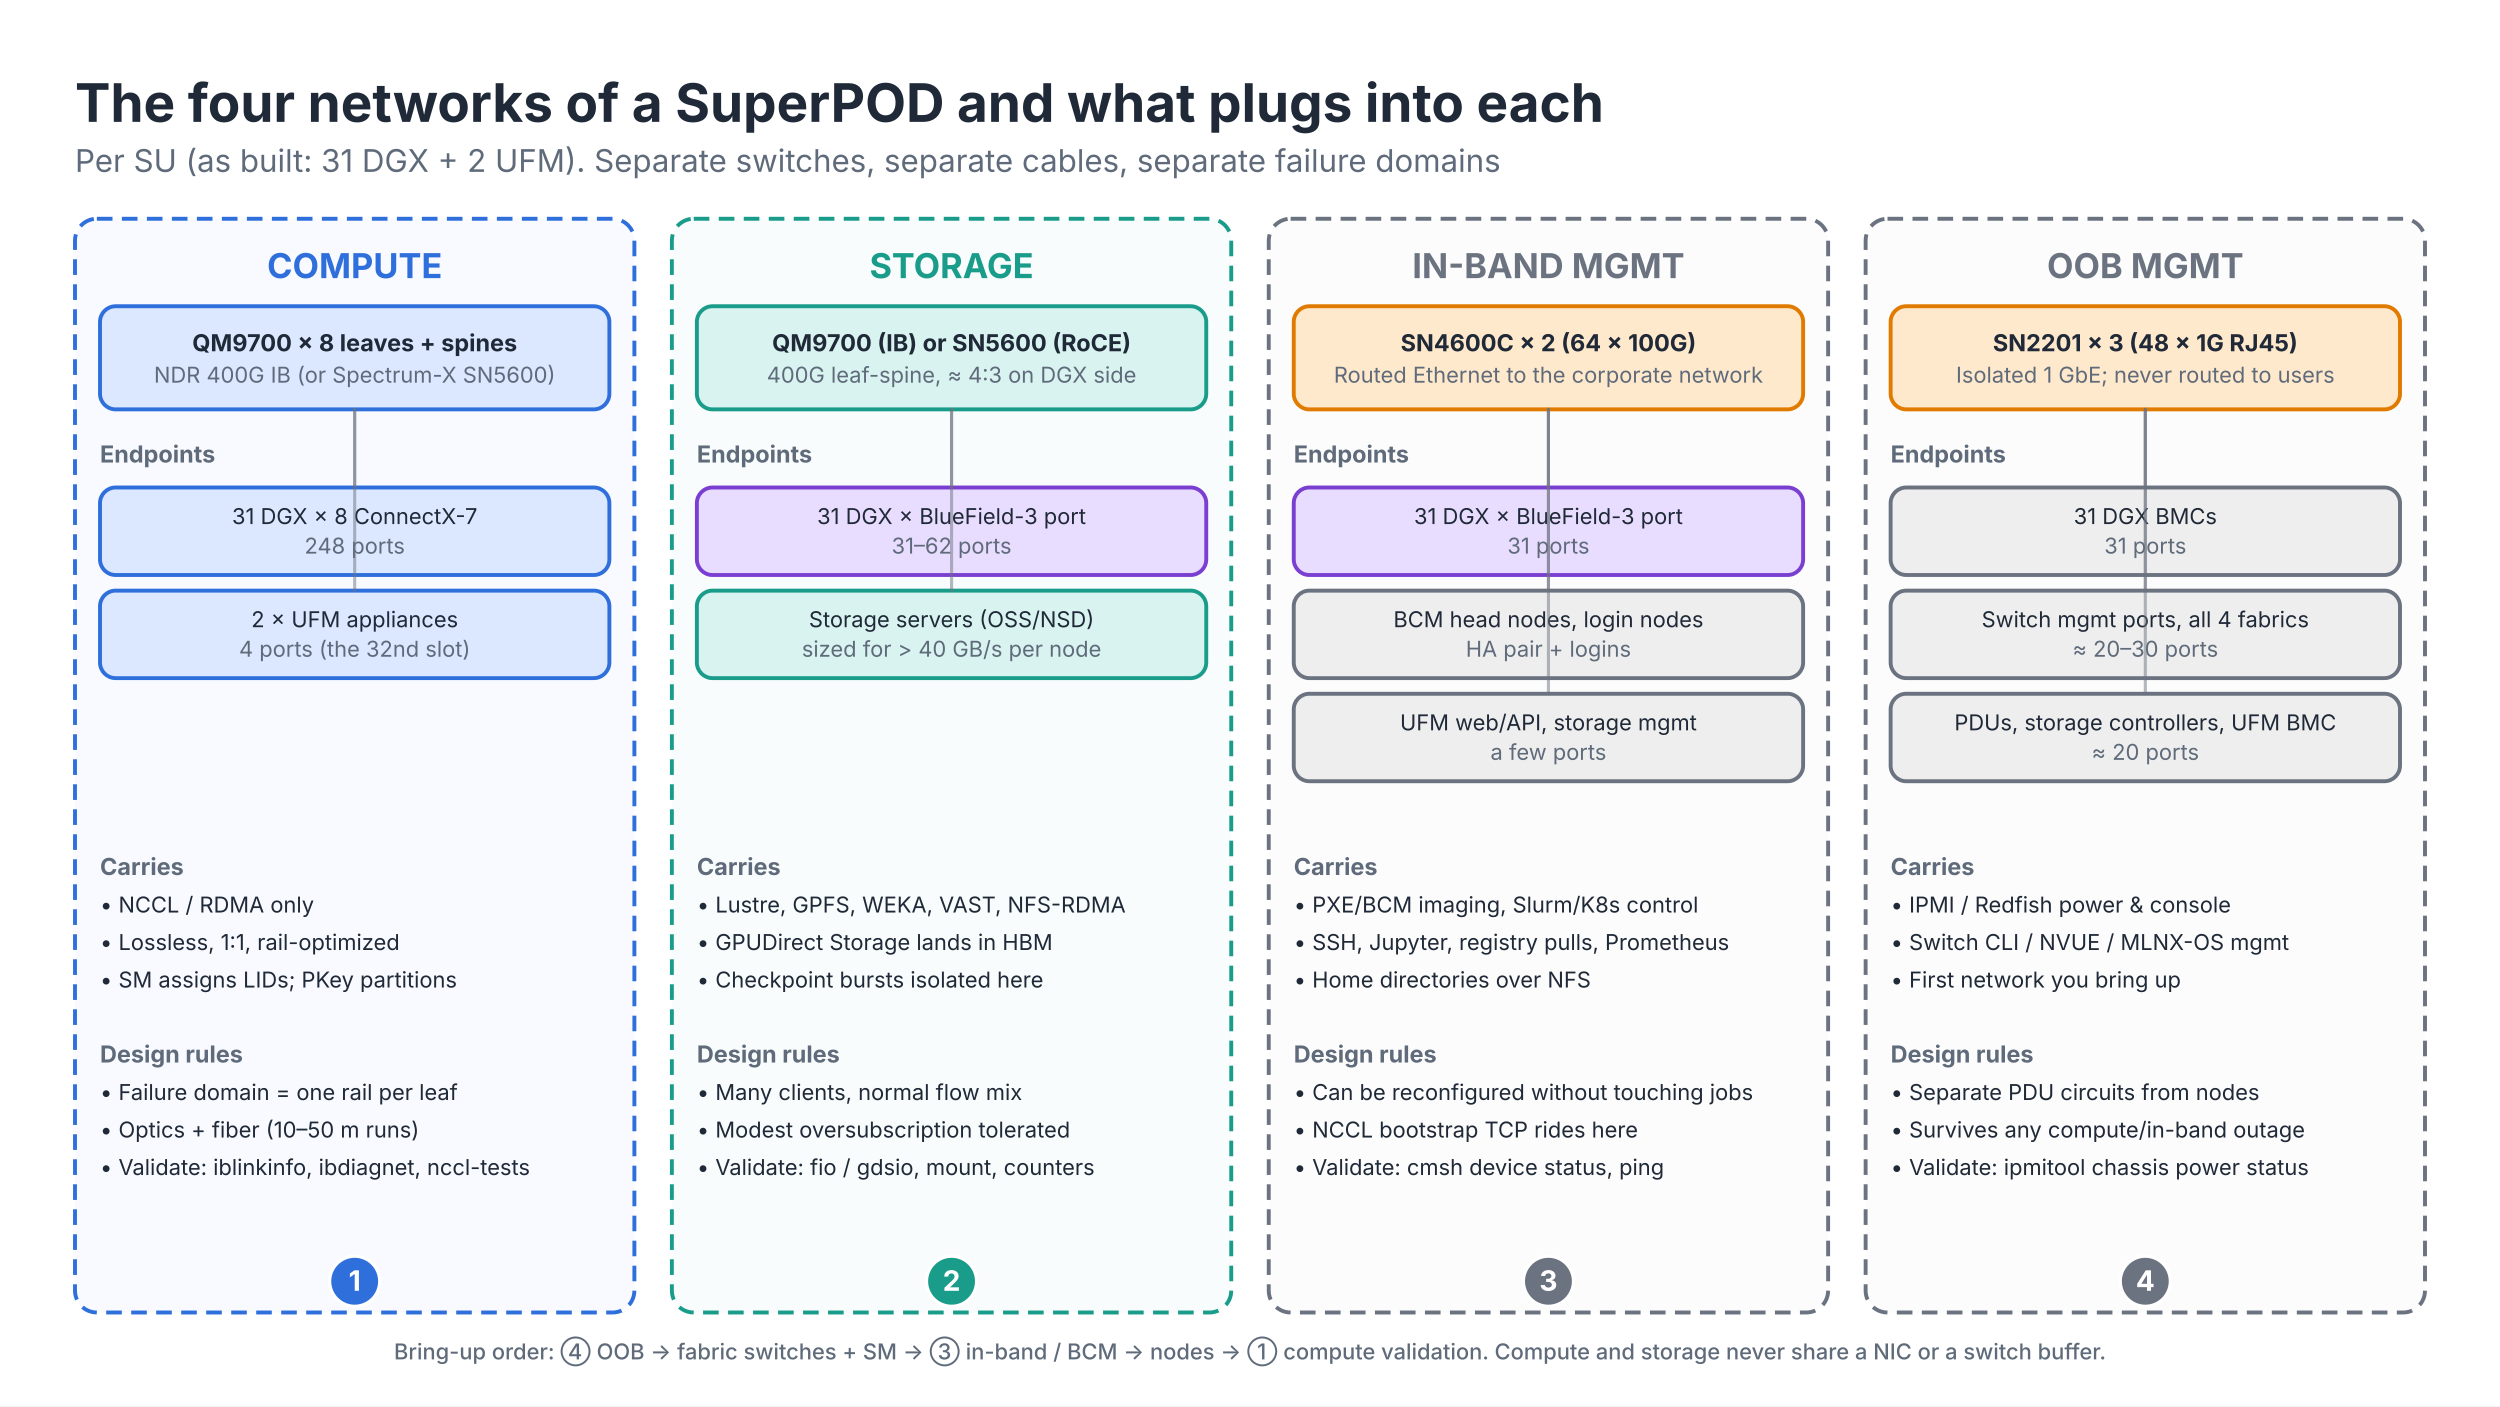
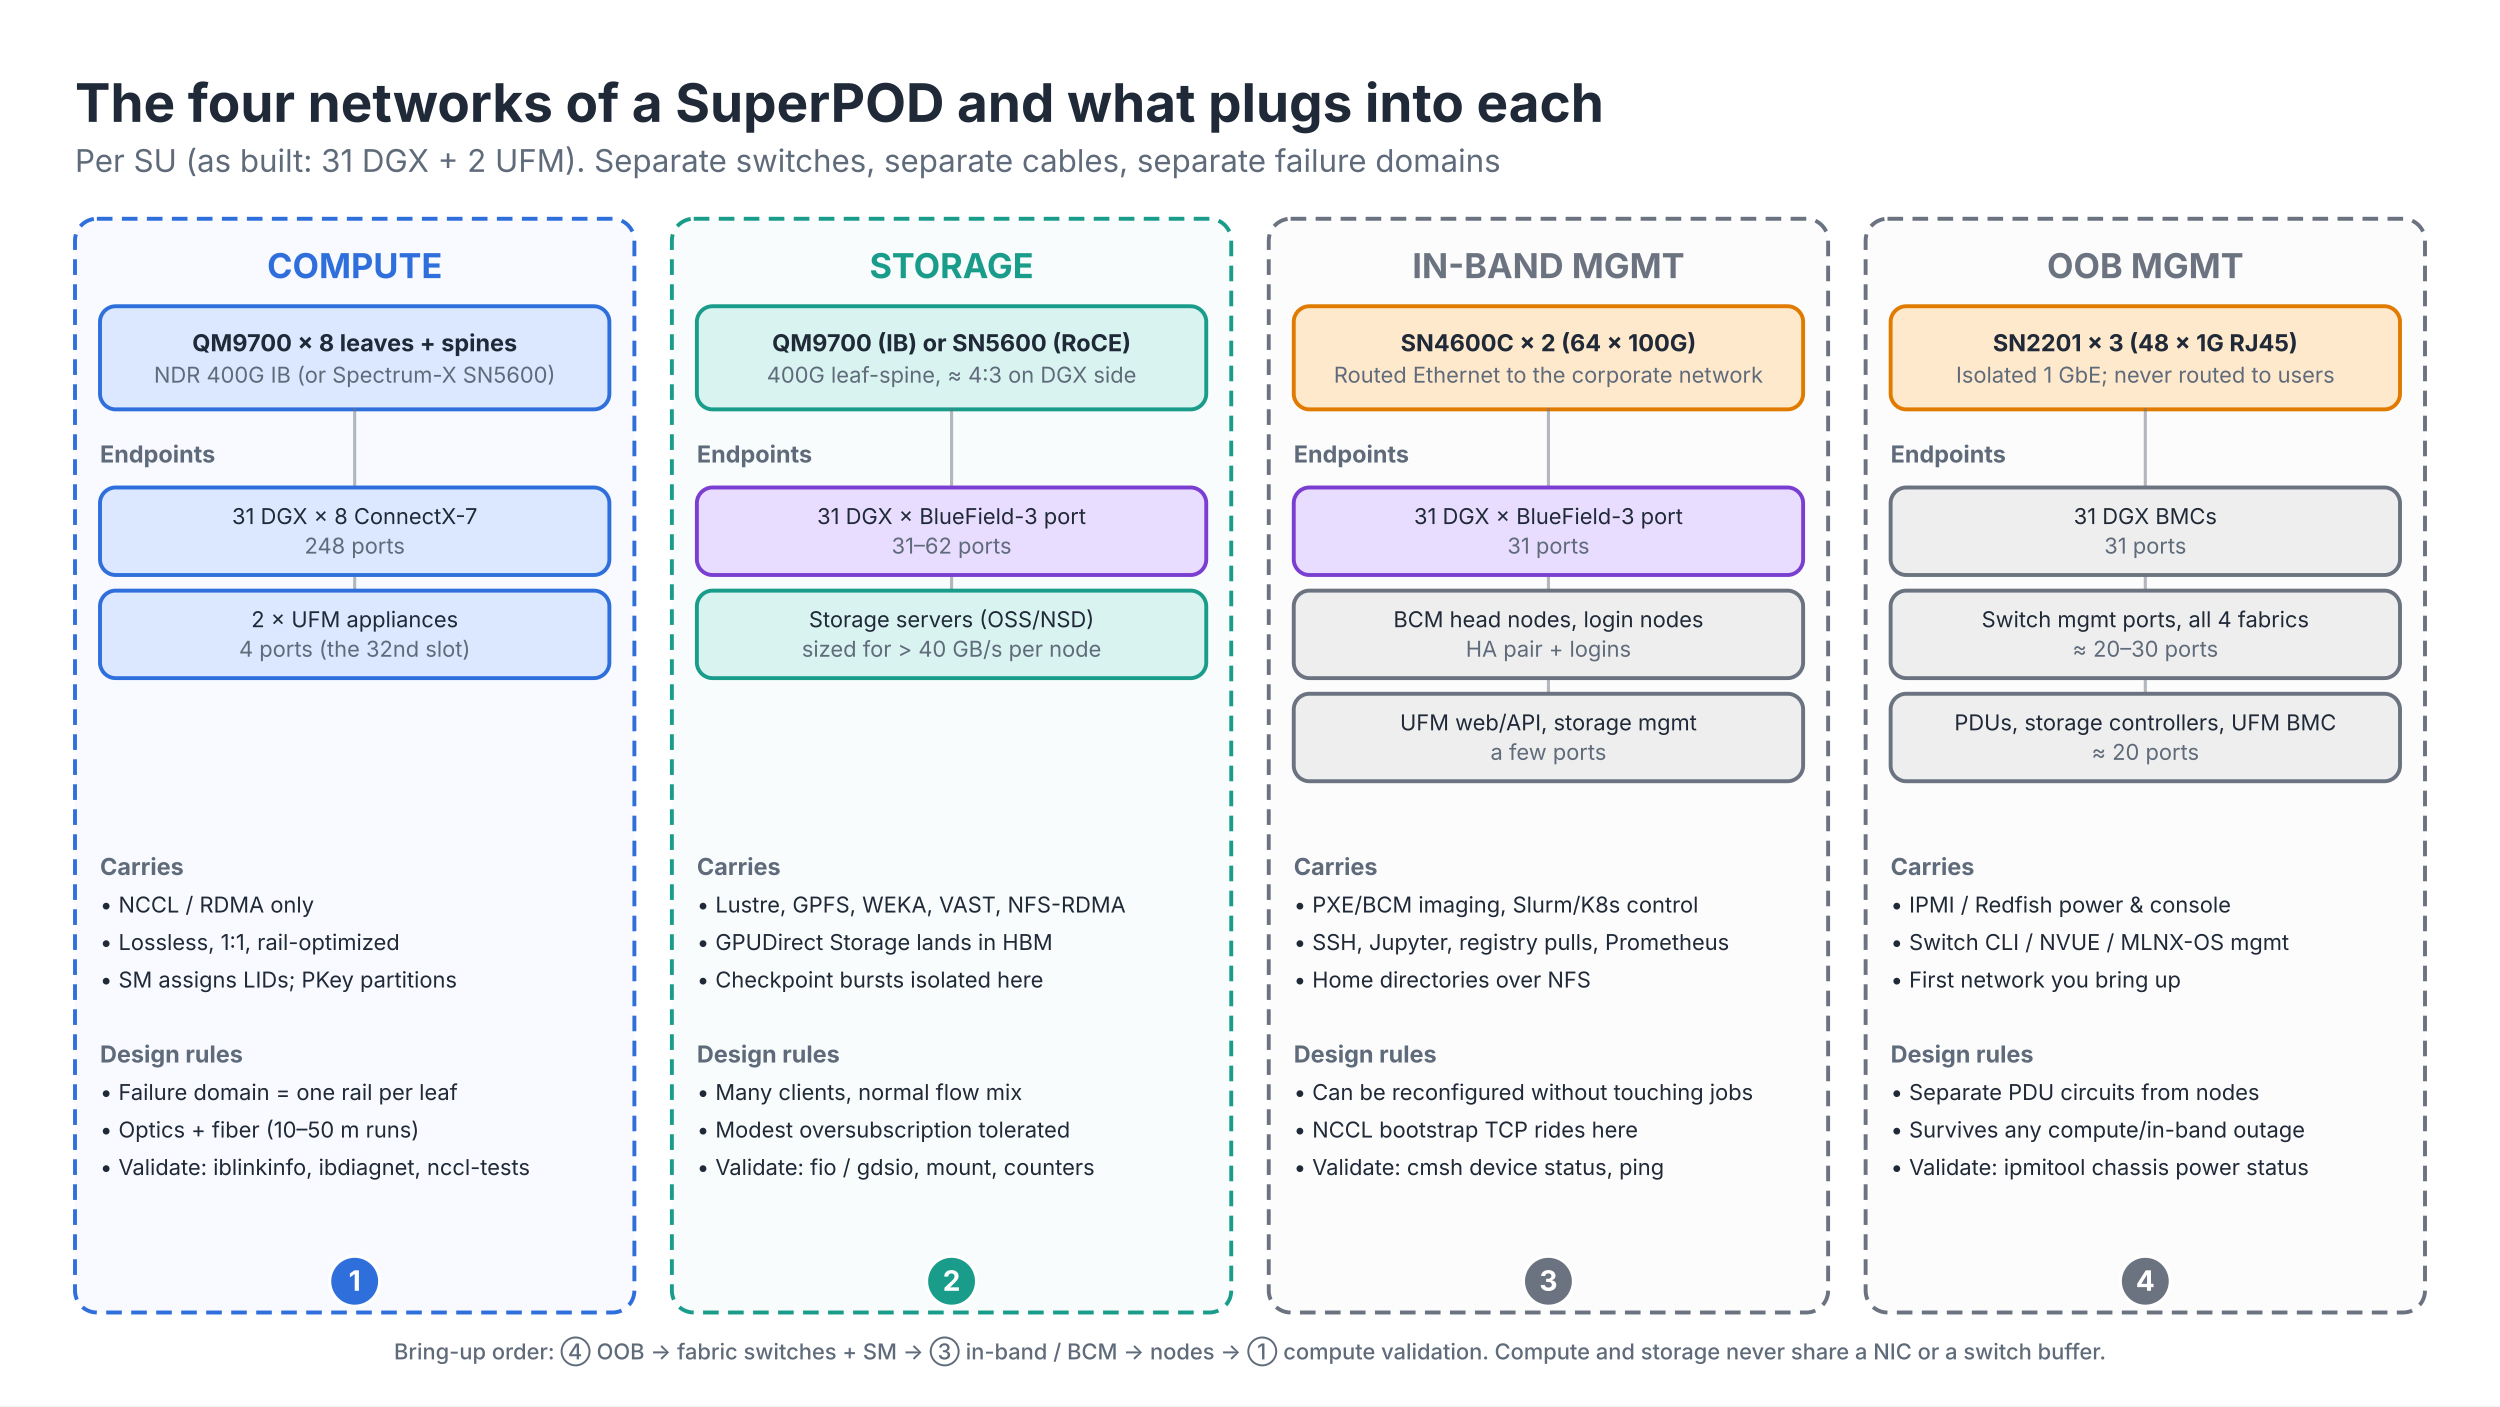
<svg xmlns="http://www.w3.org/2000/svg" viewBox="0 0 1600 900" width="100%" role="img" aria-label="The four networks of a SuperPOD and what plugs into each">
  <defs>
    <marker id="arrow-blue" viewBox="0 0 10 10" refX="9" refY="5" markerWidth="6" markerHeight="6" orient="auto-start-reverse">
      <path d="M0,0 L10,5 L0,10 z" fill="#2f6fdb" />
    </marker>
    <marker id="arrow-orange" viewBox="0 0 10 10" refX="9" refY="5" markerWidth="6" markerHeight="6" orient="auto-start-reverse">
      <path d="M0,0 L10,5 L0,10 z" fill="#e07b00" />
    </marker>
    <marker id="arrow-green" viewBox="0 0 10 10" refX="9" refY="5" markerWidth="6" markerHeight="6" orient="auto-start-reverse">
      <path d="M0,0 L10,5 L0,10 z" fill="#76b900" />
    </marker>
    <marker id="arrow-teal" viewBox="0 0 10 10" refX="9" refY="5" markerWidth="6" markerHeight="6" orient="auto-start-reverse">
      <path d="M0,0 L10,5 L0,10 z" fill="#1a9c8a" />
    </marker>
    <marker id="arrow-gray" viewBox="0 0 10 10" refX="9" refY="5" markerWidth="6" markerHeight="6" orient="auto-start-reverse">
      <path d="M0,0 L10,5 L0,10 z" fill="#6b7280" />
    </marker>
    <marker id="arrow-red" viewBox="0 0 10 10" refX="9" refY="5" markerWidth="6" markerHeight="6" orient="auto-start-reverse">
      <path d="M0,0 L10,5 L0,10 z" fill="#d93025" />
    </marker>
    <marker id="arrow-purple" viewBox="0 0 10 10" refX="9" refY="5" markerWidth="6" markerHeight="6" orient="auto-start-reverse">
      <path d="M0,0 L10,5 L0,10 z" fill="#7a3fd1" />
    </marker>
    <marker id="arrow-dark" viewBox="0 0 10 10" refX="9" refY="5" markerWidth="6" markerHeight="6" orient="auto-start-reverse">
      <path d="M0,0 L10,5 L0,10 z" fill="#1f2937" />
    </marker>
    <marker id="arrow-gold" viewBox="0 0 10 10" refX="9" refY="5" markerWidth="6" markerHeight="6" orient="auto-start-reverse">
      <path d="M0,0 L10,5 L0,10 z" fill="#c9a400" />
    </marker>
  </defs>
  <rect x="0" y="0" width="1600" height="900" fill="#ffffff" />
  <text x="48" y="78" font-family="Inter, 'Segoe UI', Helvetica, Arial, sans-serif" font-size="34" font-weight="700" fill="#1f2937">The four networks of a SuperPOD and what plugs into each</text>
  <text x="48" y="110" font-family="Inter, 'Segoe UI', Helvetica, Arial, sans-serif" font-size="20" fill="#5f6b7a">Per SU (as built: 31 DGX + 2 UFM). Separate switches, separate cables, separate failure domains</text>
  <g>
    <rect x="48" y="140" width="358" height="700" rx="14" fill="#dbe8ff" fill-opacity="0.18" stroke="#2f6fdb" stroke-width="2.5" stroke-dasharray="10 6" />
  </g>
  <text x="227.0" y="178.0" font-family="Inter, 'Segoe UI', Helvetica, Arial, sans-serif" font-size="22" font-weight="700" fill="#2f6fdb" text-anchor="middle">COMPUTE</text>
  <g>
    <rect x="64" y="196" width="326" height="66" rx="10" fill="#dbe8ff" stroke="#2f6fdb" stroke-width="2.5" />
    <text x="227.0" y="224.8" font-family="Inter, 'Segoe UI', Helvetica, Arial, sans-serif" font-size="15" font-weight="700" fill="#1f2937" text-anchor="middle">QM9700 × 8 leaves + spines</text>
    <text x="227.0" y="244.9" font-family="Inter, 'Segoe UI', Helvetica, Arial, sans-serif" font-size="14" fill="#5f6b7a" text-anchor="middle">NDR 400G IB (or Spectrum-X SN5600)</text>
  </g>
  <text x="64.0" y="296.0" font-family="Inter, 'Segoe UI', Helvetica, Arial, sans-serif" font-size="15" font-weight="700" fill="#5f6b7a" text-anchor="start">Endpoints</text>
+   <path d="M227.0,378.0 L227.0,262.0" fill="none" stroke="#6b7280" stroke-width="2" stroke-linecap="round" stroke-linejoin="round" opacity="0.5" />
  <g>
    <rect x="64" y="312" width="326" height="56" rx="10" fill="#dbe8ff" stroke="#2f6fdb" stroke-width="2.5" />
    <text x="227.0" y="335.4" font-family="Inter, 'Segoe UI', Helvetica, Arial, sans-serif" font-size="14" font-weight="400" fill="#1f2937" text-anchor="middle">31 DGX × 8 ConnectX-7</text>
    <text x="227.0" y="354.3" font-family="Inter, 'Segoe UI', Helvetica, Arial, sans-serif" font-size="14" fill="#5f6b7a" text-anchor="middle">248 ports</text>
  </g>
-   <path d="M227.0,312.0 L227.0,262.0" fill="none" stroke="#6b7280" stroke-width="2" stroke-linecap="round" stroke-linejoin="round" opacity="0.5" />
  <g>
    <rect x="64" y="378" width="326" height="56" rx="10" fill="#dbe8ff" stroke="#2f6fdb" stroke-width="2.5" />
    <text x="227.0" y="401.4" font-family="Inter, 'Segoe UI', Helvetica, Arial, sans-serif" font-size="14" font-weight="400" fill="#1f2937" text-anchor="middle">2 × UFM appliances</text>
    <text x="227.0" y="420.3" font-family="Inter, 'Segoe UI', Helvetica, Arial, sans-serif" font-size="14" fill="#5f6b7a" text-anchor="middle">4 ports (the 32nd slot)</text>
  </g>
-   <path d="M227.0,378.0 L227.0,262.0" fill="none" stroke="#6b7280" stroke-width="2" stroke-linecap="round" stroke-linejoin="round" opacity="0.5" />
  <text x="64.0" y="560.0" font-family="Inter, 'Segoe UI', Helvetica, Arial, sans-serif" font-size="15" font-weight="700" fill="#5f6b7a" text-anchor="start">Carries</text>
  <text x="64.0" y="584.0" font-family="Inter, 'Segoe UI', Helvetica, Arial, sans-serif" font-size="14" font-weight="400" fill="#1f2937" text-anchor="start">• NCCL / RDMA only</text>
  <text x="64.0" y="608.0" font-family="Inter, 'Segoe UI', Helvetica, Arial, sans-serif" font-size="14" font-weight="400" fill="#1f2937" text-anchor="start">• Lossless, 1:1, rail-optimized</text>
  <text x="64.0" y="632.0" font-family="Inter, 'Segoe UI', Helvetica, Arial, sans-serif" font-size="14" font-weight="400" fill="#1f2937" text-anchor="start">• SM assigns LIDs; PKey partitions</text>
  <text x="64.0" y="680.0" font-family="Inter, 'Segoe UI', Helvetica, Arial, sans-serif" font-size="15" font-weight="700" fill="#5f6b7a" text-anchor="start">Design rules</text>
  <text x="64.0" y="704.0" font-family="Inter, 'Segoe UI', Helvetica, Arial, sans-serif" font-size="14" font-weight="400" fill="#1f2937" text-anchor="start">• Failure domain = one rail per leaf</text>
  <text x="64.0" y="728.0" font-family="Inter, 'Segoe UI', Helvetica, Arial, sans-serif" font-size="14" font-weight="400" fill="#1f2937" text-anchor="start">• Optics + fiber (10–50 m runs)</text>
  <text x="64.0" y="752.0" font-family="Inter, 'Segoe UI', Helvetica, Arial, sans-serif" font-size="14" font-weight="400" fill="#1f2937" text-anchor="start">• Validate: iblinkinfo, ibdiagnet, nccl-tests</text>
  <g>
    <circle cx="227.0" cy="820.0" r="16" fill="#2f6fdb" stroke="#ffffff" stroke-width="2" />
    <text x="227.0" y="826.1" font-family="Inter, 'Segoe UI', Helvetica, Arial, sans-serif" font-size="18" font-weight="700" fill="#ffffff" text-anchor="middle">1</text>
  </g>
  <g>
    <rect x="430" y="140" width="358" height="700" rx="14" fill="#d9f3f0" fill-opacity="0.18" stroke="#1a9c8a" stroke-width="2.5" stroke-dasharray="10 6" />
  </g>
  <text x="609.0" y="178.0" font-family="Inter, 'Segoe UI', Helvetica, Arial, sans-serif" font-size="22" font-weight="700" fill="#1a9c8a" text-anchor="middle">STORAGE</text>
  <g>
    <rect x="446" y="196" width="326" height="66" rx="10" fill="#d9f3f0" stroke="#1a9c8a" stroke-width="2.5" />
    <text x="609.0" y="224.8" font-family="Inter, 'Segoe UI', Helvetica, Arial, sans-serif" font-size="15" font-weight="700" fill="#1f2937" text-anchor="middle">QM9700 (IB) or SN5600 (RoCE)</text>
    <text x="609.0" y="244.9" font-family="Inter, 'Segoe UI', Helvetica, Arial, sans-serif" font-size="14" fill="#5f6b7a" text-anchor="middle">400G leaf-spine, ≈ 4:3 on DGX side</text>
  </g>
  <text x="446.0" y="296.0" font-family="Inter, 'Segoe UI', Helvetica, Arial, sans-serif" font-size="15" font-weight="700" fill="#5f6b7a" text-anchor="start">Endpoints</text>
+   <path d="M609.0,378.0 L609.0,262.0" fill="none" stroke="#6b7280" stroke-width="2" stroke-linecap="round" stroke-linejoin="round" opacity="0.5" />
  <g>
    <rect x="446" y="312" width="326" height="56" rx="10" fill="#e9ddff" stroke="#7a3fd1" stroke-width="2.5" />
    <text x="609.0" y="335.4" font-family="Inter, 'Segoe UI', Helvetica, Arial, sans-serif" font-size="14" font-weight="400" fill="#1f2937" text-anchor="middle">31 DGX × BlueField-3 port</text>
    <text x="609.0" y="354.3" font-family="Inter, 'Segoe UI', Helvetica, Arial, sans-serif" font-size="14" fill="#5f6b7a" text-anchor="middle">31–62 ports</text>
  </g>
-   <path d="M609.0,312.0 L609.0,262.0" fill="none" stroke="#6b7280" stroke-width="2" stroke-linecap="round" stroke-linejoin="round" opacity="0.5" />
  <g>
    <rect x="446" y="378" width="326" height="56" rx="10" fill="#d9f3f0" stroke="#1a9c8a" stroke-width="2.5" />
    <text x="609.0" y="401.4" font-family="Inter, 'Segoe UI', Helvetica, Arial, sans-serif" font-size="14" font-weight="400" fill="#1f2937" text-anchor="middle">Storage servers (OSS/NSD)</text>
    <text x="609.0" y="420.3" font-family="Inter, 'Segoe UI', Helvetica, Arial, sans-serif" font-size="14" fill="#5f6b7a" text-anchor="middle">sized for &gt; 40 GB/s per node</text>
  </g>
-   <path d="M609.0,378.0 L609.0,262.0" fill="none" stroke="#6b7280" stroke-width="2" stroke-linecap="round" stroke-linejoin="round" opacity="0.5" />
  <text x="446.0" y="560.0" font-family="Inter, 'Segoe UI', Helvetica, Arial, sans-serif" font-size="15" font-weight="700" fill="#5f6b7a" text-anchor="start">Carries</text>
  <text x="446.0" y="584.0" font-family="Inter, 'Segoe UI', Helvetica, Arial, sans-serif" font-size="14" font-weight="400" fill="#1f2937" text-anchor="start">• Lustre, GPFS, WEKA, VAST, NFS-RDMA</text>
  <text x="446.0" y="608.0" font-family="Inter, 'Segoe UI', Helvetica, Arial, sans-serif" font-size="14" font-weight="400" fill="#1f2937" text-anchor="start">• GPUDirect Storage lands in HBM</text>
  <text x="446.0" y="632.0" font-family="Inter, 'Segoe UI', Helvetica, Arial, sans-serif" font-size="14" font-weight="400" fill="#1f2937" text-anchor="start">• Checkpoint bursts isolated here</text>
  <text x="446.0" y="680.0" font-family="Inter, 'Segoe UI', Helvetica, Arial, sans-serif" font-size="15" font-weight="700" fill="#5f6b7a" text-anchor="start">Design rules</text>
  <text x="446.0" y="704.0" font-family="Inter, 'Segoe UI', Helvetica, Arial, sans-serif" font-size="14" font-weight="400" fill="#1f2937" text-anchor="start">• Many clients, normal flow mix</text>
  <text x="446.0" y="728.0" font-family="Inter, 'Segoe UI', Helvetica, Arial, sans-serif" font-size="14" font-weight="400" fill="#1f2937" text-anchor="start">• Modest oversubscription tolerated</text>
  <text x="446.0" y="752.0" font-family="Inter, 'Segoe UI', Helvetica, Arial, sans-serif" font-size="14" font-weight="400" fill="#1f2937" text-anchor="start">• Validate: fio / gdsio, mount, counters</text>
  <g>
    <circle cx="609.0" cy="820.0" r="16" fill="#1a9c8a" stroke="#ffffff" stroke-width="2" />
    <text x="609.0" y="826.1" font-family="Inter, 'Segoe UI', Helvetica, Arial, sans-serif" font-size="18" font-weight="700" fill="#ffffff" text-anchor="middle">2</text>
  </g>
  <g>
    <rect x="812" y="140" width="358" height="700" rx="14" fill="#eeeeee" fill-opacity="0.18" stroke="#6b7280" stroke-width="2.5" stroke-dasharray="10 6" />
  </g>
  <text x="991.0" y="178.0" font-family="Inter, 'Segoe UI', Helvetica, Arial, sans-serif" font-size="22" font-weight="700" fill="#6b7280" text-anchor="middle">IN-BAND MGMT</text>
  <g>
    <rect x="828" y="196" width="326" height="66" rx="10" fill="#ffe9cc" stroke="#e07b00" stroke-width="2.5" />
    <text x="991.0" y="224.8" font-family="Inter, 'Segoe UI', Helvetica, Arial, sans-serif" font-size="15" font-weight="700" fill="#1f2937" text-anchor="middle">SN4600C × 2 (64 × 100G)</text>
    <text x="991.0" y="244.9" font-family="Inter, 'Segoe UI', Helvetica, Arial, sans-serif" font-size="14" fill="#5f6b7a" text-anchor="middle">Routed Ethernet to the corporate network</text>
  </g>
  <text x="828.0" y="296.0" font-family="Inter, 'Segoe UI', Helvetica, Arial, sans-serif" font-size="15" font-weight="700" fill="#5f6b7a" text-anchor="start">Endpoints</text>
+   <path d="M991.0,444.0 L991.0,262.0" fill="none" stroke="#6b7280" stroke-width="2" stroke-linecap="round" stroke-linejoin="round" opacity="0.5" />
  <g>
    <rect x="828" y="312" width="326" height="56" rx="10" fill="#e9ddff" stroke="#7a3fd1" stroke-width="2.5" />
    <text x="991.0" y="335.4" font-family="Inter, 'Segoe UI', Helvetica, Arial, sans-serif" font-size="14" font-weight="400" fill="#1f2937" text-anchor="middle">31 DGX × BlueField-3 port</text>
    <text x="991.0" y="354.3" font-family="Inter, 'Segoe UI', Helvetica, Arial, sans-serif" font-size="14" fill="#5f6b7a" text-anchor="middle">31 ports</text>
  </g>
-   <path d="M991.0,312.0 L991.0,262.0" fill="none" stroke="#6b7280" stroke-width="2" stroke-linecap="round" stroke-linejoin="round" opacity="0.5" />
  <g>
    <rect x="828" y="378" width="326" height="56" rx="10" fill="#eeeeee" stroke="#6b7280" stroke-width="2.5" />
    <text x="991.0" y="401.4" font-family="Inter, 'Segoe UI', Helvetica, Arial, sans-serif" font-size="14" font-weight="400" fill="#1f2937" text-anchor="middle">BCM head nodes, login nodes</text>
    <text x="991.0" y="420.3" font-family="Inter, 'Segoe UI', Helvetica, Arial, sans-serif" font-size="14" fill="#5f6b7a" text-anchor="middle">HA pair + logins</text>
  </g>
-   <path d="M991.0,378.0 L991.0,262.0" fill="none" stroke="#6b7280" stroke-width="2" stroke-linecap="round" stroke-linejoin="round" opacity="0.5" />
  <g>
    <rect x="828" y="444" width="326" height="56" rx="10" fill="#eeeeee" stroke="#6b7280" stroke-width="2.5" />
    <text x="991.0" y="467.4" font-family="Inter, 'Segoe UI', Helvetica, Arial, sans-serif" font-size="14" font-weight="400" fill="#1f2937" text-anchor="middle">UFM web/API, storage mgmt</text>
    <text x="991.0" y="486.3" font-family="Inter, 'Segoe UI', Helvetica, Arial, sans-serif" font-size="14" fill="#5f6b7a" text-anchor="middle">a few ports</text>
  </g>
-   <path d="M991.0,444.0 L991.0,262.0" fill="none" stroke="#6b7280" stroke-width="2" stroke-linecap="round" stroke-linejoin="round" opacity="0.5" />
  <text x="828.0" y="560.0" font-family="Inter, 'Segoe UI', Helvetica, Arial, sans-serif" font-size="15" font-weight="700" fill="#5f6b7a" text-anchor="start">Carries</text>
  <text x="828.0" y="584.0" font-family="Inter, 'Segoe UI', Helvetica, Arial, sans-serif" font-size="14" font-weight="400" fill="#1f2937" text-anchor="start">• PXE/BCM imaging, Slurm/K8s control</text>
  <text x="828.0" y="608.0" font-family="Inter, 'Segoe UI', Helvetica, Arial, sans-serif" font-size="14" font-weight="400" fill="#1f2937" text-anchor="start">• SSH, Jupyter, registry pulls, Prometheus</text>
  <text x="828.0" y="632.0" font-family="Inter, 'Segoe UI', Helvetica, Arial, sans-serif" font-size="14" font-weight="400" fill="#1f2937" text-anchor="start">• Home directories over NFS</text>
  <text x="828.0" y="680.0" font-family="Inter, 'Segoe UI', Helvetica, Arial, sans-serif" font-size="15" font-weight="700" fill="#5f6b7a" text-anchor="start">Design rules</text>
  <text x="828.0" y="704.0" font-family="Inter, 'Segoe UI', Helvetica, Arial, sans-serif" font-size="14" font-weight="400" fill="#1f2937" text-anchor="start">• Can be reconfigured without touching jobs</text>
  <text x="828.0" y="728.0" font-family="Inter, 'Segoe UI', Helvetica, Arial, sans-serif" font-size="14" font-weight="400" fill="#1f2937" text-anchor="start">• NCCL bootstrap TCP rides here</text>
  <text x="828.0" y="752.0" font-family="Inter, 'Segoe UI', Helvetica, Arial, sans-serif" font-size="14" font-weight="400" fill="#1f2937" text-anchor="start">• Validate: cmsh device status, ping</text>
  <g>
    <circle cx="991.0" cy="820.0" r="16" fill="#6b7280" stroke="#ffffff" stroke-width="2" />
    <text x="991.0" y="826.1" font-family="Inter, 'Segoe UI', Helvetica, Arial, sans-serif" font-size="18" font-weight="700" fill="#ffffff" text-anchor="middle">3</text>
  </g>
  <g>
    <rect x="1194" y="140" width="358" height="700" rx="14" fill="#eeeeee" fill-opacity="0.18" stroke="#6b7280" stroke-width="2.5" stroke-dasharray="10 6" />
  </g>
  <text x="1373.0" y="178.0" font-family="Inter, 'Segoe UI', Helvetica, Arial, sans-serif" font-size="22" font-weight="700" fill="#6b7280" text-anchor="middle">OOB MGMT</text>
  <g>
    <rect x="1210" y="196" width="326" height="66" rx="10" fill="#ffe9cc" stroke="#e07b00" stroke-width="2.5" />
    <text x="1373.0" y="224.8" font-family="Inter, 'Segoe UI', Helvetica, Arial, sans-serif" font-size="15" font-weight="700" fill="#1f2937" text-anchor="middle">SN2201 × 3 (48 × 1G RJ45)</text>
    <text x="1373.0" y="244.9" font-family="Inter, 'Segoe UI', Helvetica, Arial, sans-serif" font-size="14" fill="#5f6b7a" text-anchor="middle">Isolated 1 GbE; never routed to users</text>
  </g>
  <text x="1210.0" y="296.0" font-family="Inter, 'Segoe UI', Helvetica, Arial, sans-serif" font-size="15" font-weight="700" fill="#5f6b7a" text-anchor="start">Endpoints</text>
+   <path d="M1373.0,444.0 L1373.0,262.0" fill="none" stroke="#6b7280" stroke-width="2" stroke-linecap="round" stroke-linejoin="round" opacity="0.5" />
  <g>
    <rect x="1210" y="312" width="326" height="56" rx="10" fill="#eeeeee" stroke="#6b7280" stroke-width="2.5" />
    <text x="1373.0" y="335.4" font-family="Inter, 'Segoe UI', Helvetica, Arial, sans-serif" font-size="14" font-weight="400" fill="#1f2937" text-anchor="middle">31 DGX BMCs</text>
    <text x="1373.0" y="354.3" font-family="Inter, 'Segoe UI', Helvetica, Arial, sans-serif" font-size="14" fill="#5f6b7a" text-anchor="middle">31 ports</text>
  </g>
-   <path d="M1373.0,312.0 L1373.0,262.0" fill="none" stroke="#6b7280" stroke-width="2" stroke-linecap="round" stroke-linejoin="round" opacity="0.5" />
  <g>
    <rect x="1210" y="378" width="326" height="56" rx="10" fill="#eeeeee" stroke="#6b7280" stroke-width="2.5" />
    <text x="1373.0" y="401.4" font-family="Inter, 'Segoe UI', Helvetica, Arial, sans-serif" font-size="14" font-weight="400" fill="#1f2937" text-anchor="middle">Switch mgmt ports, all 4 fabrics</text>
    <text x="1373.0" y="420.3" font-family="Inter, 'Segoe UI', Helvetica, Arial, sans-serif" font-size="14" fill="#5f6b7a" text-anchor="middle">≈ 20–30 ports</text>
  </g>
-   <path d="M1373.0,378.0 L1373.0,262.0" fill="none" stroke="#6b7280" stroke-width="2" stroke-linecap="round" stroke-linejoin="round" opacity="0.5" />
  <g>
    <rect x="1210" y="444" width="326" height="56" rx="10" fill="#eeeeee" stroke="#6b7280" stroke-width="2.5" />
    <text x="1373.0" y="467.4" font-family="Inter, 'Segoe UI', Helvetica, Arial, sans-serif" font-size="14" font-weight="400" fill="#1f2937" text-anchor="middle">PDUs, storage controllers, UFM BMC</text>
    <text x="1373.0" y="486.3" font-family="Inter, 'Segoe UI', Helvetica, Arial, sans-serif" font-size="14" fill="#5f6b7a" text-anchor="middle">≈ 20 ports</text>
  </g>
-   <path d="M1373.0,444.0 L1373.0,262.0" fill="none" stroke="#6b7280" stroke-width="2" stroke-linecap="round" stroke-linejoin="round" opacity="0.5" />
  <text x="1210.0" y="560.0" font-family="Inter, 'Segoe UI', Helvetica, Arial, sans-serif" font-size="15" font-weight="700" fill="#5f6b7a" text-anchor="start">Carries</text>
  <text x="1210.0" y="584.0" font-family="Inter, 'Segoe UI', Helvetica, Arial, sans-serif" font-size="14" font-weight="400" fill="#1f2937" text-anchor="start">• IPMI / Redfish power &amp; console</text>
  <text x="1210.0" y="608.0" font-family="Inter, 'Segoe UI', Helvetica, Arial, sans-serif" font-size="14" font-weight="400" fill="#1f2937" text-anchor="start">• Switch CLI / NVUE / MLNX-OS mgmt</text>
  <text x="1210.0" y="632.0" font-family="Inter, 'Segoe UI', Helvetica, Arial, sans-serif" font-size="14" font-weight="400" fill="#1f2937" text-anchor="start">• First network you bring up</text>
  <text x="1210.0" y="680.0" font-family="Inter, 'Segoe UI', Helvetica, Arial, sans-serif" font-size="15" font-weight="700" fill="#5f6b7a" text-anchor="start">Design rules</text>
  <text x="1210.0" y="704.0" font-family="Inter, 'Segoe UI', Helvetica, Arial, sans-serif" font-size="14" font-weight="400" fill="#1f2937" text-anchor="start">• Separate PDU circuits from nodes</text>
  <text x="1210.0" y="728.0" font-family="Inter, 'Segoe UI', Helvetica, Arial, sans-serif" font-size="14" font-weight="400" fill="#1f2937" text-anchor="start">• Survives any compute/in-band outage</text>
  <text x="1210.0" y="752.0" font-family="Inter, 'Segoe UI', Helvetica, Arial, sans-serif" font-size="14" font-weight="400" fill="#1f2937" text-anchor="start">• Validate: ipmitool chassis power status</text>
  <g>
    <circle cx="1373.0" cy="820.0" r="16" fill="#6b7280" stroke="#ffffff" stroke-width="2" />
    <text x="1373.0" y="826.1" font-family="Inter, 'Segoe UI', Helvetica, Arial, sans-serif" font-size="18" font-weight="700" fill="#ffffff" text-anchor="middle">4</text>
  </g>
  <text x="800.0" y="870.0" font-family="Inter, 'Segoe UI', Helvetica, Arial, sans-serif" font-size="14" font-weight="500" fill="#5f6b7a" text-anchor="middle">Bring-up order: ④ OOB → fabric switches + SM → ③ in-band / BCM → nodes → ① compute validation. Compute and storage never share a NIC or a switch buffer.</text>
</svg>
